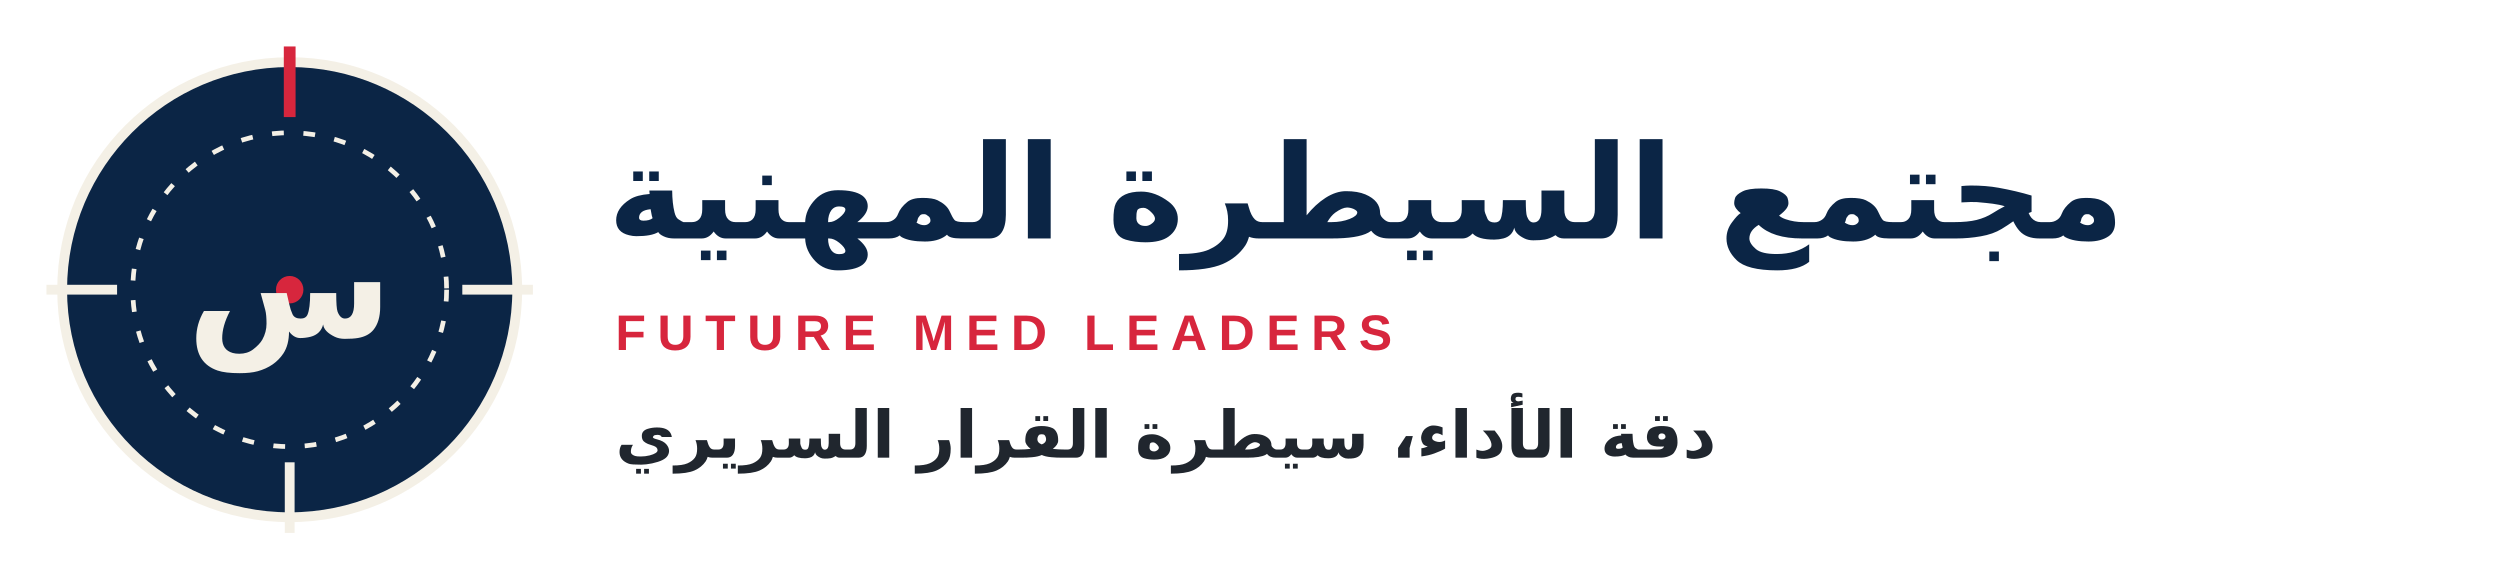
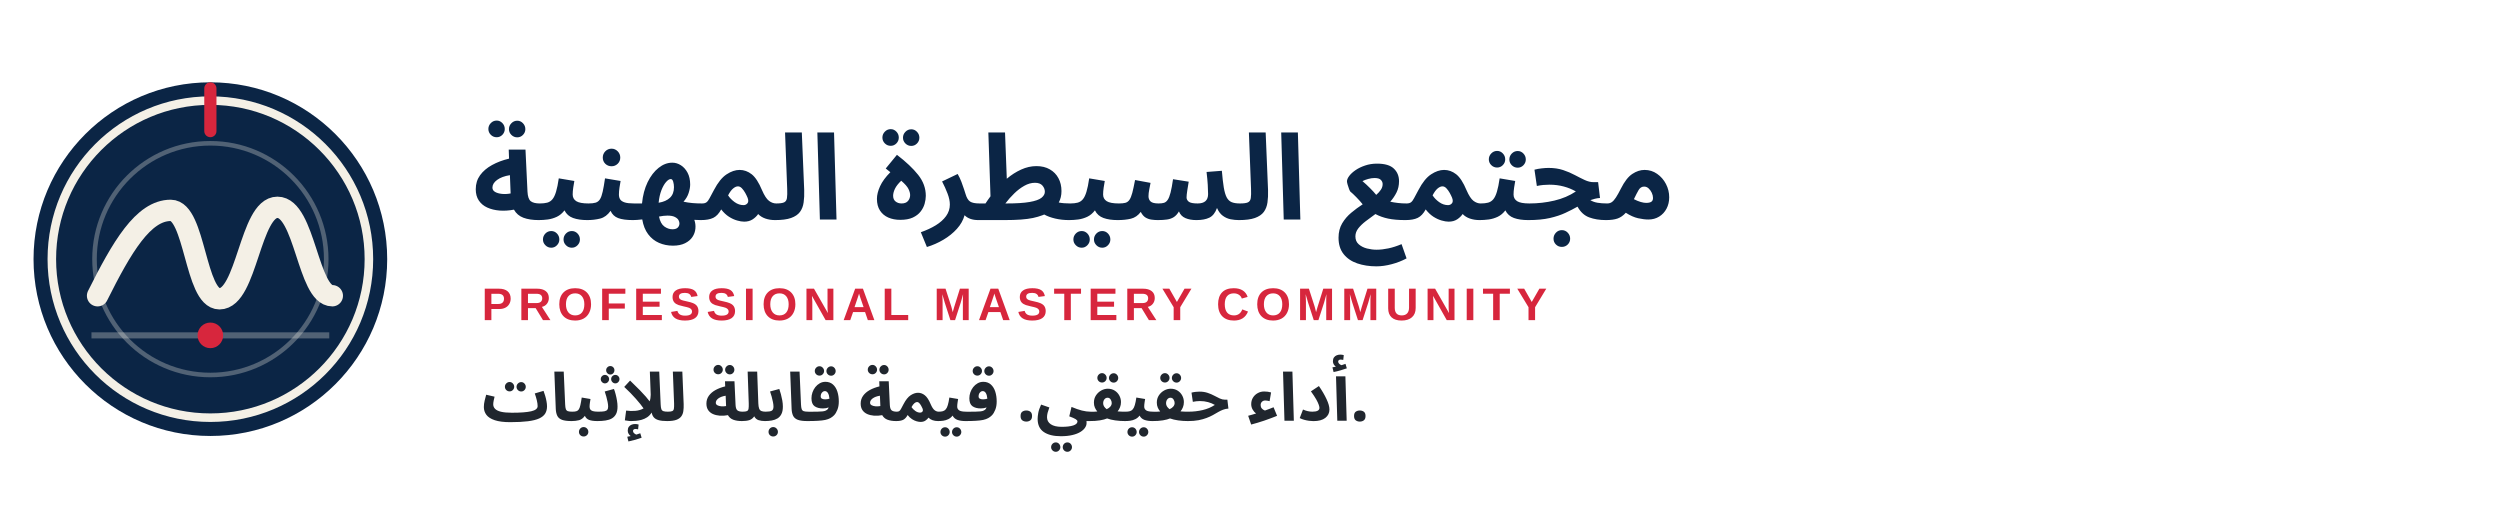
- <svg xmlns="http://www.w3.org/2000/svg" viewBox="0 0 650 150" role="img" aria-labelledby="title">
-   <g transform="translate(8 8) scale(1.02)">
-     <circle cx="66" cy="66" r="58" fill="#0B2545" stroke="#F4F0E6" stroke-width="2.5" />
-     <circle cx="66" cy="66" r="40" fill="none" stroke="#F4F0E6" stroke-width="1.2" stroke-dasharray="3 5" />
-     <path d="M66 4V22" stroke="#D7263D" stroke-width="3" />
-     <path d="M66 110V128M4 66H22M110 66H128" stroke="#F4F0E6" stroke-width="2.5" />
-     <circle cx="66" cy="66" r="3.5" fill="#D7263D" />
-     <text x="66" y="78" text-anchor="middle" font-family="Tajawal,Arial,sans-serif" font-weight="900" font-size="38" fill="#F4F0E6">س</text>
+ <svg xmlns="http://www.w3.org/2000/svg" viewBox="0 0 820 170" role="img" aria-labelledby="title desc">
+   <g transform="translate(5 21)">
+     <circle cx="64" cy="64" r="58" fill="#0B2545" />
+     <circle cx="64" cy="64" r="52" fill="none" stroke="#F4F0E6" stroke-width="2.8" />
+     <circle cx="64" cy="64" r="38" fill="none" stroke="#F4F0E6" stroke-width="1.5" opacity=".3" />
+     <path d="M64 8V22" stroke="#D7263D" stroke-width="4" stroke-linecap="round" />
+     <path d="M27 76C35 60 42 48 51 48C59 48 59 77 67 77C76 77 77 47 86 47C95 47 96 76 104 76" fill="none" stroke="#F4F0E6" stroke-width="7" stroke-linecap="round" stroke-linejoin="round" />
+     <path d="M25 89H103" stroke="#F4F0E6" stroke-width="2" opacity=".3" />
+     <circle cx="64" cy="89" r="4.2" fill="#D7263D" />
  </g>
-   <text x="158" y="62" font-family="Tajawal,Arial,sans-serif" font-size="34" font-weight="900" fill="#0B2545">مجتمع السيطرة المهنية</text>
-   <text x="160" y="91" font-family="Arial,sans-serif" font-size="13" font-weight="700" letter-spacing="3" fill="#D7263D">FUTURE MED LEADERS</text>
-   <text x="160" y="119" font-family="Tajawal,Arial,sans-serif" font-size="17" font-weight="700" fill="#20262E">دقة الأداء، سيطرة القرار السريري</text>
+   <text x="155" y="72" font-family="Tajawal, Noto Sans Arabic, Arial, sans-serif" font-size="39" font-weight="900" fill="#0B2545">مجتمع السيطرة المهنية</text>
+   <text x="158" y="105" font-family="Arial, sans-serif" font-size="15" font-weight="700" letter-spacing="2" fill="#D7263D">PROFESSIONAL MASTERY COMMUNITY</text>
+   <text x="158" y="138" font-family="Tajawal, Noto Sans Arabic, Arial, sans-serif" font-size="22" font-weight="700" fill="#20262E">أداء حقيقي. قيمة قابلة للإثبات.</text>
</svg>
